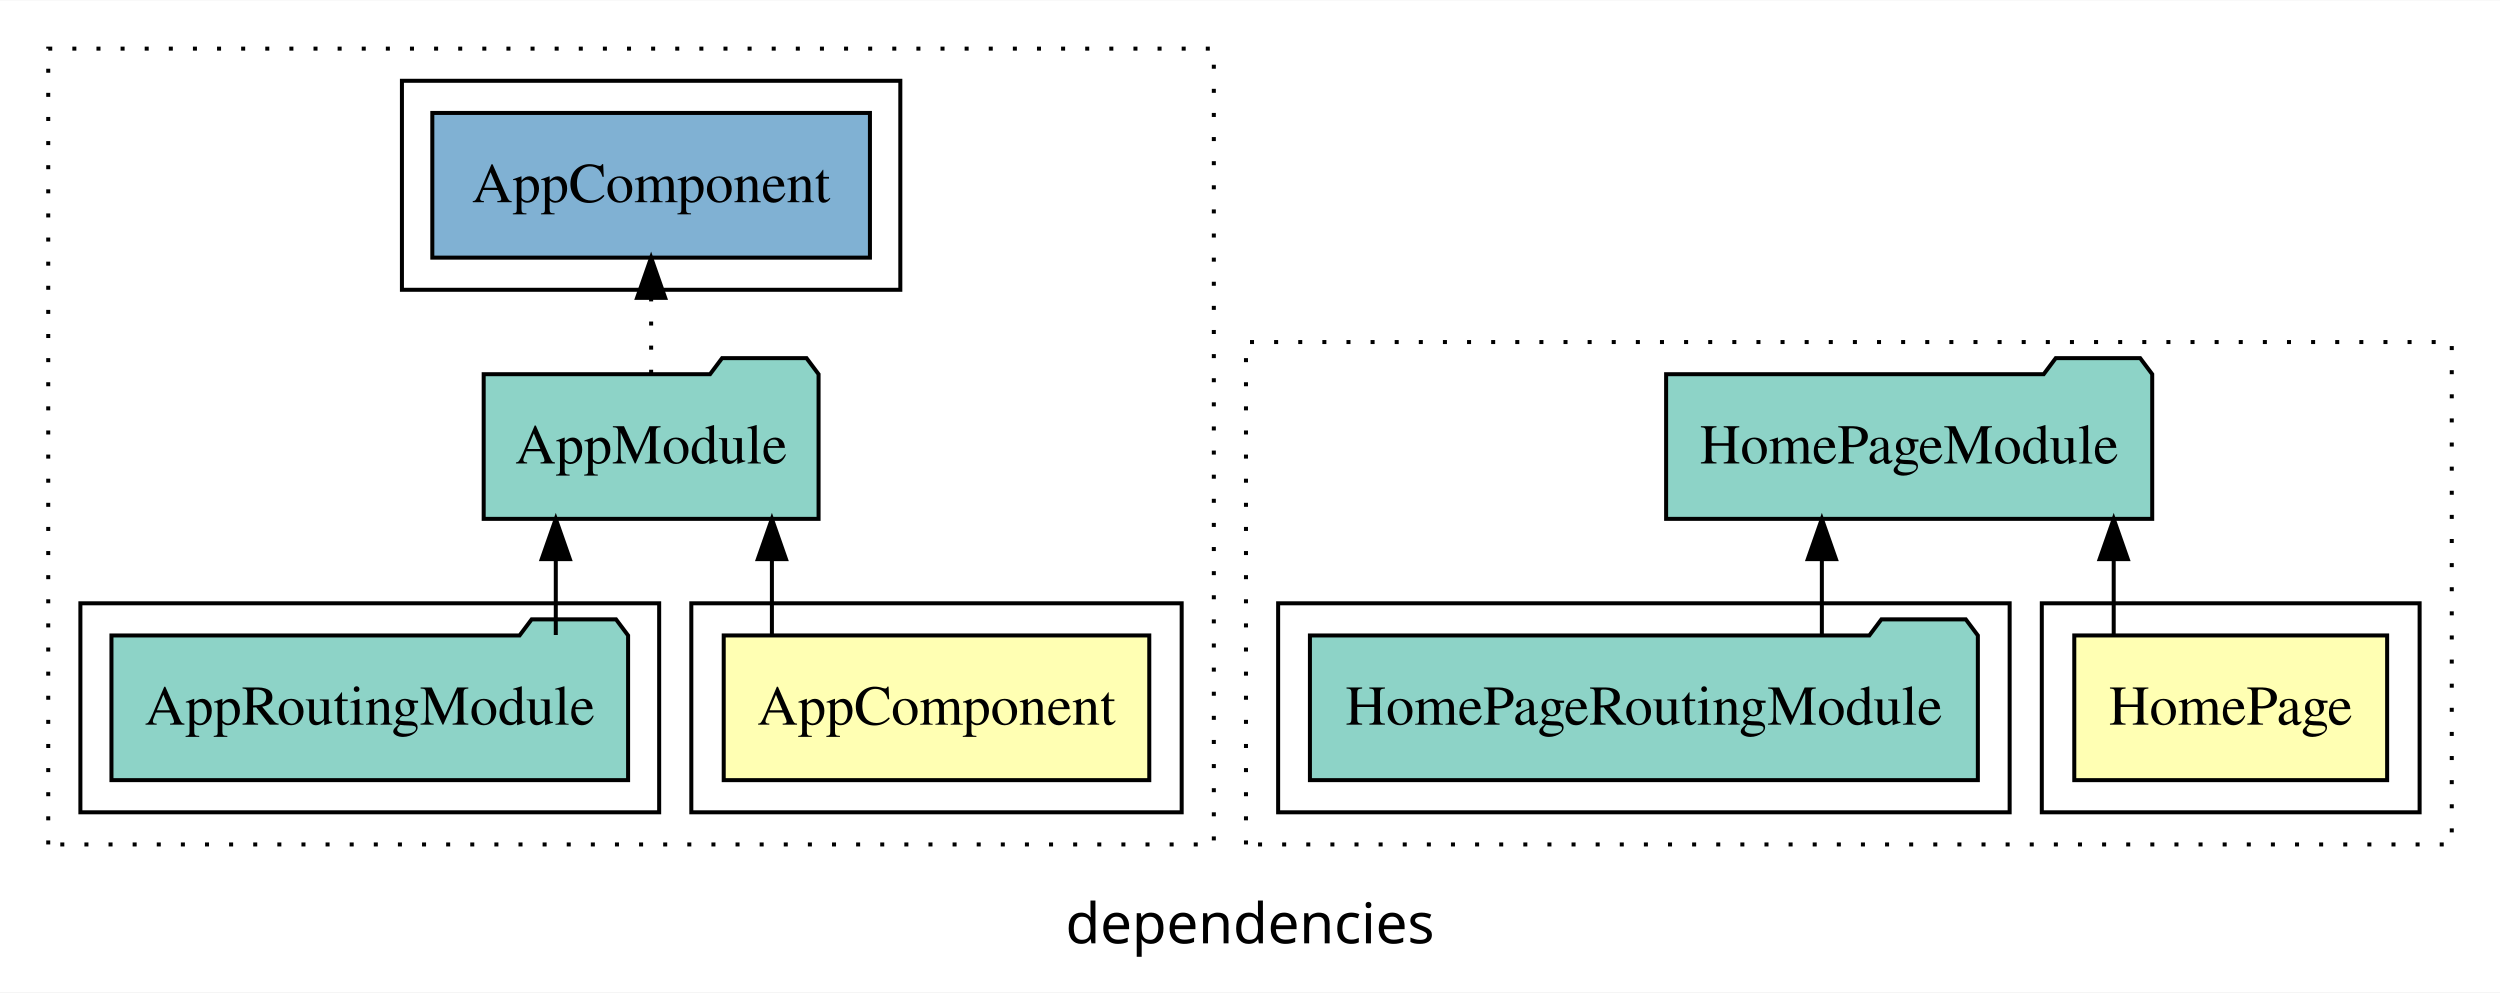
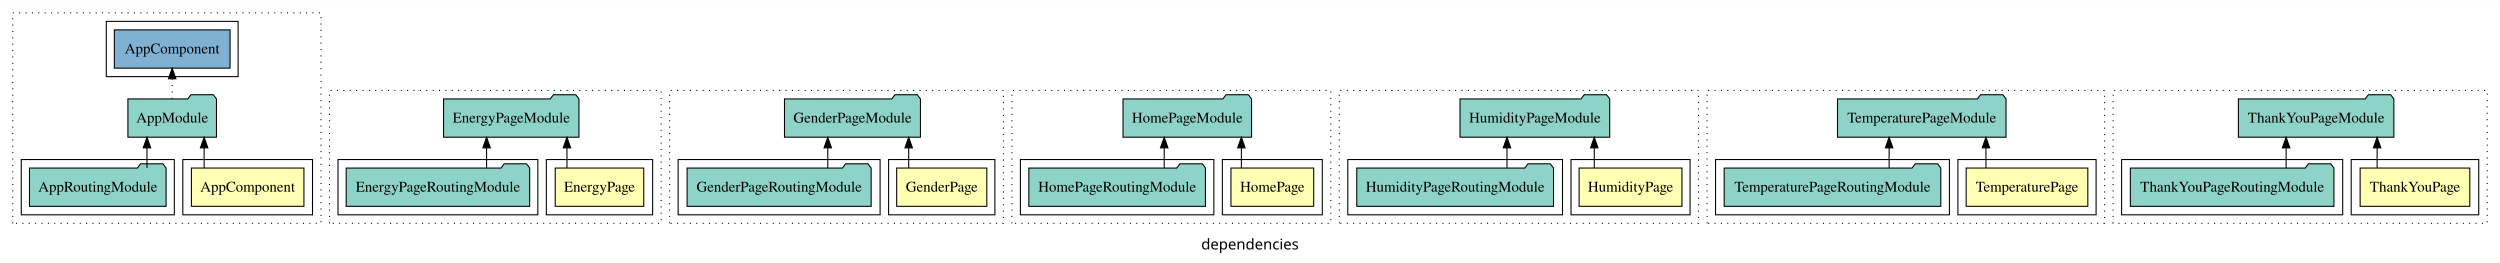
- <svg xmlns="http://www.w3.org/2000/svg" width="622pt" height="247pt" viewBox="0.00 0.00 622.00 246.80">
+ <svg xmlns="http://www.w3.org/2000/svg" width="2352pt" height="247pt" viewBox="0.00 0.00 2352.00 246.80">
  <g id="graph0" class="graph" transform="scale(1 1) rotate(0) translate(4 242.8)">
-     <polygon fill="white" stroke="transparent" points="-4,4 -4,-242.8 618,-242.8 618,4 -4,4" />
-     <text text-anchor="middle" x="307" y="-8.2" font-family="sans-serif" font-size="14.00">dependencies</text>
+     <polygon fill="white" stroke="transparent" points="-4,4 -4,-242.8 2348,-242.8 2348,4 -4,4" />
+     <text text-anchor="middle" x="1172" y="-8.2" font-family="sans-serif" font-size="14.00">dependencies</text>
    <g id="clust1" class="cluster">
      <polygon fill="none" stroke="black" stroke-dasharray="1,5" points="8,-32.8 8,-230.8 298,-230.8 298,-32.8 8,-32.8" />
    </g>
    <g id="clust2" class="cluster">
      <polygon fill="none" stroke="black" points="168,-40.8 168,-92.8 290,-92.8 290,-40.8 168,-40.8" />
    </g>
    <g id="clust4" class="cluster">
      <polygon fill="none" stroke="black" points="16,-40.8 16,-92.8 160,-92.8 160,-40.8 16,-40.8" />
    </g>
    <g id="clust6" class="cluster">
      <polygon fill="none" stroke="black" points="96,-170.8 96,-222.8 220,-222.8 220,-170.8 96,-170.8" />
    </g>
    <g id="clust14" class="cluster">
-       <polygon fill="none" stroke="black" stroke-dasharray="1,5" points="306,-32.8 306,-157.8 606,-157.8 606,-32.8 306,-32.8" />
+       <polygon fill="none" stroke="black" stroke-dasharray="1,5" points="306,-32.8 306,-157.8 618,-157.8 618,-32.8 306,-32.8" />
    </g>
    <g id="clust15" class="cluster">
-       <polygon fill="none" stroke="black" points="504,-40.8 504,-92.8 598,-92.8 598,-40.8 504,-40.8" />
+       <polygon fill="none" stroke="black" points="510,-40.8 510,-92.8 610,-92.8 610,-40.8 510,-40.8" />
    </g>
    <g id="clust17" class="cluster">
-       <polygon fill="none" stroke="black" points="314,-40.8 314,-92.8 496,-92.8 496,-40.8 314,-40.8" />
+       <polygon fill="none" stroke="black" points="314,-40.8 314,-92.8 502,-92.8 502,-40.8 314,-40.8" />
+     </g>
+     <g id="clust27" class="cluster">
+       <polygon fill="none" stroke="black" stroke-dasharray="1,5" points="626,-32.8 626,-157.8 940,-157.8 940,-32.8 626,-32.8" />
+     </g>
+     <g id="clust28" class="cluster">
+       <polygon fill="none" stroke="black" points="832,-40.8 832,-92.8 932,-92.8 932,-40.8 832,-40.8" />
+     </g>
+     <g id="clust30" class="cluster">
+       <polygon fill="none" stroke="black" points="634,-40.8 634,-92.8 824,-92.8 824,-40.8 634,-40.8" />
+     </g>
+     <g id="clust40" class="cluster">
+       <polygon fill="none" stroke="black" stroke-dasharray="1,5" points="948,-32.8 948,-157.8 1248,-157.8 1248,-32.8 948,-32.8" />
+     </g>
+     <g id="clust41" class="cluster">
+       <polygon fill="none" stroke="black" points="1146,-40.8 1146,-92.8 1240,-92.8 1240,-40.8 1146,-40.8" />
+     </g>
+     <g id="clust43" class="cluster">
+       <polygon fill="none" stroke="black" points="956,-40.8 956,-92.8 1138,-92.8 1138,-40.8 956,-40.8" />
+     </g>
+     <g id="clust53" class="cluster">
+       <polygon fill="none" stroke="black" stroke-dasharray="1,5" points="1256,-32.8 1256,-157.8 1594,-157.8 1594,-32.8 1256,-32.8" />
+     </g>
+     <g id="clust54" class="cluster">
+       <polygon fill="none" stroke="black" points="1474,-40.8 1474,-92.8 1586,-92.8 1586,-40.8 1474,-40.8" />
+     </g>
+     <g id="clust56" class="cluster">
+       <polygon fill="none" stroke="black" points="1264,-40.8 1264,-92.8 1466,-92.8 1466,-40.8 1264,-40.8" />
+     </g>
+     <g id="clust66" class="cluster">
+       <polygon fill="none" stroke="black" stroke-dasharray="1,5" points="1602,-32.8 1602,-157.8 1976,-157.8 1976,-32.8 1602,-32.8" />
+     </g>
+     <g id="clust67" class="cluster">
+       <polygon fill="none" stroke="black" points="1838,-40.8 1838,-92.8 1968,-92.8 1968,-40.8 1838,-40.8" />
+     </g>
+     <g id="clust69" class="cluster">
+       <polygon fill="none" stroke="black" points="1610,-40.8 1610,-92.8 1830,-92.8 1830,-40.8 1610,-40.8" />
+     </g>
+     <g id="clust79" class="cluster">
+       <polygon fill="none" stroke="black" stroke-dasharray="1,5" points="1984,-32.8 1984,-157.8 2336,-157.8 2336,-32.8 1984,-32.8" />
+     </g>
+     <g id="clust80" class="cluster">
+       <polygon fill="none" stroke="black" points="2208,-40.8 2208,-92.8 2328,-92.8 2328,-40.8 2208,-40.8" />
+     </g>
+     <g id="clust82" class="cluster">
+       <polygon fill="none" stroke="black" points="1992,-40.8 1992,-92.8 2200,-92.8 2200,-40.8 1992,-40.8" />
    </g>
    <g id="node1" class="node">
      <polygon fill="#ffffb3" stroke="black" points="281.94,-84.8 176.06,-84.8 176.06,-48.8 281.94,-48.8 281.94,-84.8" />
      <text text-anchor="middle" x="229" y="-62.6" font-family="Times,serif" font-size="14.00">AppComponent</text>
    </g>
    <g id="node2" class="node">
      <polygon fill="#8dd3c7" stroke="black" points="199.66,-149.8 196.66,-153.8 175.66,-153.8 172.66,-149.8 116.34,-149.8 116.34,-113.8 199.66,-113.8 199.66,-149.8" />
      <text text-anchor="middle" x="158" y="-127.6" font-family="Times,serif" font-size="14.00">AppModule</text>
    </g>
    <g id="edge1" class="edge">
      <path fill="none" stroke="black" d="M188.05,-84.91C188.05,-84.91 188.05,-103.79 188.05,-103.79" />
      <polygon fill="black" stroke="black" points="184.55,-103.79 188.05,-113.79 191.55,-103.79 184.55,-103.79" />
    </g>
    <g id="node4" class="node">
      <polygon fill="#80b1d3" stroke="black" points="212.44,-214.8 103.56,-214.8 103.56,-178.8 212.44,-178.8 212.44,-214.8" />
      <text text-anchor="middle" x="158" y="-192.6" font-family="Times,serif" font-size="14.00">AppComponent </text>
    </g>
    <g id="edge3" class="edge">
      <path fill="none" stroke="black" stroke-dasharray="1,5" d="M158,-149.91C158,-149.91 158,-168.79 158,-168.79" />
      <polygon fill="black" stroke="black" points="154.5,-168.79 158,-178.79 161.5,-168.79 154.5,-168.79" />
    </g>
    <g id="node3" class="node">
      <polygon fill="#8dd3c7" stroke="black" points="152.27,-84.8 149.27,-88.8 128.27,-88.8 125.27,-84.8 23.73,-84.8 23.73,-48.8 152.27,-48.8 152.27,-84.8" />
      <text text-anchor="middle" x="88" y="-62.6" font-family="Times,serif" font-size="14.00">AppRoutingModule</text>
    </g>
    <g id="edge2" class="edge">
      <path fill="none" stroke="black" d="M134.28,-84.91C134.28,-84.91 134.28,-103.79 134.28,-103.79" />
      <polygon fill="black" stroke="black" points="130.78,-103.79 134.28,-113.79 137.78,-103.79 130.78,-103.79" />
    </g>
    <g id="node5" class="node">
-       <polygon fill="#ffffb3" stroke="black" points="589.92,-84.8 512.08,-84.8 512.08,-48.8 589.92,-48.8 589.92,-84.8" />
-       <text text-anchor="middle" x="551" y="-62.6" font-family="Times,serif" font-size="14.00">HomePage</text>
+       <polygon fill="#ffffb3" stroke="black" points="601.64,-84.8 518.36,-84.8 518.36,-48.8 601.64,-48.8 601.64,-84.8" />
+       <text text-anchor="middle" x="560" y="-62.6" font-family="Times,serif" font-size="14.00">EnergyPage</text>
    </g>
    <g id="node6" class="node">
-       <polygon fill="#8dd3c7" stroke="black" points="531.47,-149.8 528.47,-153.8 507.47,-153.8 504.47,-149.8 410.53,-149.8 410.53,-113.8 531.47,-113.8 531.47,-149.8" />
-       <text text-anchor="middle" x="471" y="-127.6" font-family="Times,serif" font-size="14.00">HomePageModule</text>
+       <polygon fill="#8dd3c7" stroke="black" points="540.69,-149.8 537.69,-153.8 516.69,-153.8 513.69,-149.8 413.31,-149.8 413.31,-113.8 540.69,-113.8 540.69,-149.8" />
+       <text text-anchor="middle" x="477" y="-127.6" font-family="Times,serif" font-size="14.00">EnergyPageModule</text>
    </g>
    <g id="edge4" class="edge">
-       <path fill="none" stroke="black" d="M521.89,-84.91C521.89,-84.91 521.89,-103.79 521.89,-103.79" />
-       <polygon fill="black" stroke="black" points="518.39,-103.79 521.89,-113.79 525.39,-103.79 518.39,-103.79" />
+       <path fill="none" stroke="black" d="M529.39,-84.91C529.39,-84.91 529.39,-103.79 529.39,-103.79" />
+       <polygon fill="black" stroke="black" points="525.89,-103.79 529.39,-113.79 532.89,-103.79 525.89,-103.79" />
    </g>
    <g id="node7" class="node">
-       <polygon fill="#8dd3c7" stroke="black" points="488.09,-84.8 485.09,-88.8 464.09,-88.8 461.09,-84.8 321.91,-84.8 321.91,-48.8 488.09,-48.8 488.09,-84.8" />
-       <text text-anchor="middle" x="405" y="-62.6" font-family="Times,serif" font-size="14.00">HomePageRoutingModule</text>
+       <polygon fill="#8dd3c7" stroke="black" points="494.31,-84.8 491.31,-88.8 470.31,-88.8 467.31,-84.8 321.69,-84.8 321.69,-48.8 494.31,-48.8 494.31,-84.8" />
+       <text text-anchor="middle" x="408" y="-62.6" font-family="Times,serif" font-size="14.00">EnergyPageRoutingModule</text>
    </g>
    <g id="edge5" class="edge">
-       <path fill="none" stroke="black" d="M449.28,-84.91C449.28,-84.91 449.28,-103.79 449.28,-103.79" />
-       <polygon fill="black" stroke="black" points="445.78,-103.79 449.28,-113.79 452.78,-103.79 445.78,-103.79" />
+       <path fill="none" stroke="black" d="M453.78,-84.91C453.78,-84.91 453.78,-103.79 453.78,-103.79" />
+       <polygon fill="black" stroke="black" points="450.28,-103.79 453.78,-113.79 457.28,-103.79 450.28,-103.79" />
+     </g>
+     <g id="node8" class="node">
+       <polygon fill="#ffffb3" stroke="black" points="924.41,-84.8 839.59,-84.8 839.59,-48.8 924.41,-48.8 924.41,-84.8" />
+       <text text-anchor="middle" x="882" y="-62.6" font-family="Times,serif" font-size="14.00">GenderPage</text>
+     </g>
+     <g id="node9" class="node">
+       <polygon fill="#8dd3c7" stroke="black" points="861.96,-149.8 858.96,-153.8 837.96,-153.8 834.96,-149.8 734.04,-149.8 734.04,-113.8 861.96,-113.8 861.96,-149.8" />
+       <text text-anchor="middle" x="798" y="-127.6" font-family="Times,serif" font-size="14.00">GenderPageModule</text>
+     </g>
+     <g id="edge6" class="edge">
+       <path fill="none" stroke="black" d="M850.89,-84.91C850.89,-84.91 850.89,-103.79 850.89,-103.79" />
+       <polygon fill="black" stroke="black" points="847.39,-103.79 850.89,-113.79 854.39,-103.79 847.39,-103.79" />
+     </g>
+     <g id="node10" class="node">
+       <polygon fill="#8dd3c7" stroke="black" points="815.58,-84.8 812.58,-88.8 791.58,-88.8 788.58,-84.8 642.42,-84.8 642.42,-48.8 815.58,-48.8 815.58,-84.8" />
+       <text text-anchor="middle" x="729" y="-62.6" font-family="Times,serif" font-size="14.00">GenderPageRoutingModule</text>
+     </g>
+     <g id="edge7" class="edge">
+       <path fill="none" stroke="black" d="M774.78,-84.91C774.78,-84.91 774.78,-103.79 774.78,-103.79" />
+       <polygon fill="black" stroke="black" points="771.28,-103.79 774.78,-113.79 778.28,-103.79 771.28,-103.79" />
+     </g>
+     <g id="node11" class="node">
+       <polygon fill="#ffffb3" stroke="black" points="1231.92,-84.8 1154.08,-84.8 1154.08,-48.8 1231.92,-48.8 1231.92,-84.8" />
+       <text text-anchor="middle" x="1193" y="-62.6" font-family="Times,serif" font-size="14.00">HomePage</text>
+     </g>
+     <g id="node12" class="node">
+       <polygon fill="#8dd3c7" stroke="black" points="1173.47,-149.8 1170.47,-153.8 1149.47,-153.8 1146.47,-149.8 1052.53,-149.8 1052.53,-113.8 1173.47,-113.8 1173.47,-149.8" />
+       <text text-anchor="middle" x="1113" y="-127.6" font-family="Times,serif" font-size="14.00">HomePageModule</text>
+     </g>
+     <g id="edge8" class="edge">
+       <path fill="none" stroke="black" d="M1163.89,-84.91C1163.89,-84.91 1163.89,-103.79 1163.89,-103.79" />
+       <polygon fill="black" stroke="black" points="1160.39,-103.79 1163.89,-113.79 1167.39,-103.79 1160.39,-103.79" />
+     </g>
+     <g id="node13" class="node">
+       <polygon fill="#8dd3c7" stroke="black" points="1130.09,-84.8 1127.09,-88.8 1106.09,-88.8 1103.09,-84.8 963.91,-84.8 963.91,-48.8 1130.09,-48.8 1130.09,-84.8" />
+       <text text-anchor="middle" x="1047" y="-62.6" font-family="Times,serif" font-size="14.00">HomePageRoutingModule</text>
+     </g>
+     <g id="edge9" class="edge">
+       <path fill="none" stroke="black" d="M1091.28,-84.91C1091.28,-84.91 1091.28,-103.79 1091.28,-103.79" />
+       <polygon fill="black" stroke="black" points="1087.78,-103.79 1091.28,-113.79 1094.78,-103.79 1087.78,-103.79" />
+     </g>
+     <g id="node14" class="node">
+       <polygon fill="#ffffb3" stroke="black" points="1578.38,-84.8 1481.62,-84.8 1481.62,-48.8 1578.38,-48.8 1578.38,-84.8" />
+       <text text-anchor="middle" x="1530" y="-62.6" font-family="Times,serif" font-size="14.00">HumidityPage</text>
+     </g>
+     <g id="node15" class="node">
+       <polygon fill="#8dd3c7" stroke="black" points="1510.43,-149.8 1507.43,-153.8 1486.43,-153.8 1483.43,-149.8 1369.57,-149.8 1369.57,-113.8 1510.43,-113.8 1510.43,-149.8" />
+       <text text-anchor="middle" x="1440" y="-127.6" font-family="Times,serif" font-size="14.00">HumidityPageModule</text>
+     </g>
+     <g id="edge10" class="edge">
+       <path fill="none" stroke="black" d="M1495.89,-84.91C1495.89,-84.91 1495.89,-103.79 1495.89,-103.79" />
+       <polygon fill="black" stroke="black" points="1492.39,-103.79 1495.89,-113.79 1499.39,-103.79 1492.39,-103.79" />
+     </g>
+     <g id="node16" class="node">
+       <polygon fill="#8dd3c7" stroke="black" points="1457.55,-84.8 1454.55,-88.8 1433.55,-88.8 1430.55,-84.8 1272.45,-84.8 1272.45,-48.8 1457.55,-48.8 1457.55,-84.8" />
+       <text text-anchor="middle" x="1365" y="-62.6" font-family="Times,serif" font-size="14.00">HumidityPageRoutingModule</text>
+     </g>
+     <g id="edge11" class="edge">
+       <path fill="none" stroke="black" d="M1413.78,-84.91C1413.78,-84.91 1413.78,-103.79 1413.78,-103.79" />
+       <polygon fill="black" stroke="black" points="1410.28,-103.79 1413.78,-113.79 1417.28,-103.79 1410.28,-103.79" />
+     </g>
+     <g id="node17" class="node">
+       <polygon fill="#ffffb3" stroke="black" points="1960.23,-84.8 1845.77,-84.8 1845.77,-48.8 1960.23,-48.8 1960.23,-84.8" />
+       <text text-anchor="middle" x="1903" y="-62.6" font-family="Times,serif" font-size="14.00">TemperaturePage</text>
+     </g>
+     <g id="node18" class="node">
+       <polygon fill="#8dd3c7" stroke="black" points="1883.28,-149.8 1880.28,-153.8 1859.28,-153.8 1856.28,-149.8 1724.72,-149.8 1724.72,-113.8 1883.28,-113.8 1883.28,-149.8" />
+       <text text-anchor="middle" x="1804" y="-127.6" font-family="Times,serif" font-size="14.00">TemperaturePageModule</text>
+     </g>
+     <g id="edge12" class="edge">
+       <path fill="none" stroke="black" d="M1864.39,-84.91C1864.39,-84.91 1864.39,-103.79 1864.39,-103.79" />
+       <polygon fill="black" stroke="black" points="1860.89,-103.79 1864.39,-113.79 1867.89,-103.79 1860.89,-103.79" />
+     </g>
+     <g id="node19" class="node">
+       <polygon fill="#8dd3c7" stroke="black" points="1821.89,-84.8 1818.89,-88.8 1797.89,-88.8 1794.89,-84.8 1618.11,-84.8 1618.11,-48.8 1821.89,-48.8 1821.89,-84.8" />
+       <text text-anchor="middle" x="1720" y="-62.6" font-family="Times,serif" font-size="14.00">TemperaturePageRoutingModule</text>
+     </g>
+     <g id="edge13" class="edge">
+       <path fill="none" stroke="black" d="M1773.28,-84.91C1773.28,-84.91 1773.28,-103.79 1773.28,-103.79" />
+       <polygon fill="black" stroke="black" points="1769.78,-103.79 1773.28,-113.79 1776.78,-103.79 1769.78,-103.79" />
+     </g>
+     <g id="node20" class="node">
+       <polygon fill="#ffffb3" stroke="black" points="2319.59,-84.8 2216.41,-84.8 2216.41,-48.8 2319.59,-48.8 2319.59,-84.8" />
+       <text text-anchor="middle" x="2268" y="-62.6" font-family="Times,serif" font-size="14.00">ThankYouPage</text>
+     </g>
+     <g id="node21" class="node">
+       <polygon fill="#8dd3c7" stroke="black" points="2248.14,-149.8 2245.14,-153.8 2224.14,-153.8 2221.14,-149.8 2101.86,-149.8 2101.86,-113.8 2248.14,-113.8 2248.14,-149.8" />
+       <text text-anchor="middle" x="2175" y="-127.6" font-family="Times,serif" font-size="14.00">ThankYouPageModule</text>
+     </g>
+     <g id="edge14" class="edge">
+       <path fill="none" stroke="black" d="M2232.39,-84.91C2232.39,-84.91 2232.39,-103.79 2232.39,-103.79" />
+       <polygon fill="black" stroke="black" points="2228.89,-103.79 2232.39,-113.79 2235.89,-103.79 2228.89,-103.79" />
+     </g>
+     <g id="node22" class="node">
+       <polygon fill="#8dd3c7" stroke="black" points="2191.75,-84.8 2188.75,-88.8 2167.75,-88.8 2164.75,-84.8 2000.25,-84.8 2000.25,-48.8 2191.75,-48.8 2191.75,-84.8" />
+       <text text-anchor="middle" x="2096" y="-62.6" font-family="Times,serif" font-size="14.00">ThankYouPageRoutingModule</text>
+     </g>
+     <g id="edge15" class="edge">
+       <path fill="none" stroke="black" d="M2146.78,-84.91C2146.78,-84.91 2146.78,-103.79 2146.78,-103.79" />
+       <polygon fill="black" stroke="black" points="2143.28,-103.79 2146.78,-113.79 2150.28,-103.79 2143.28,-103.79" />
    </g>
  </g>
</svg>
